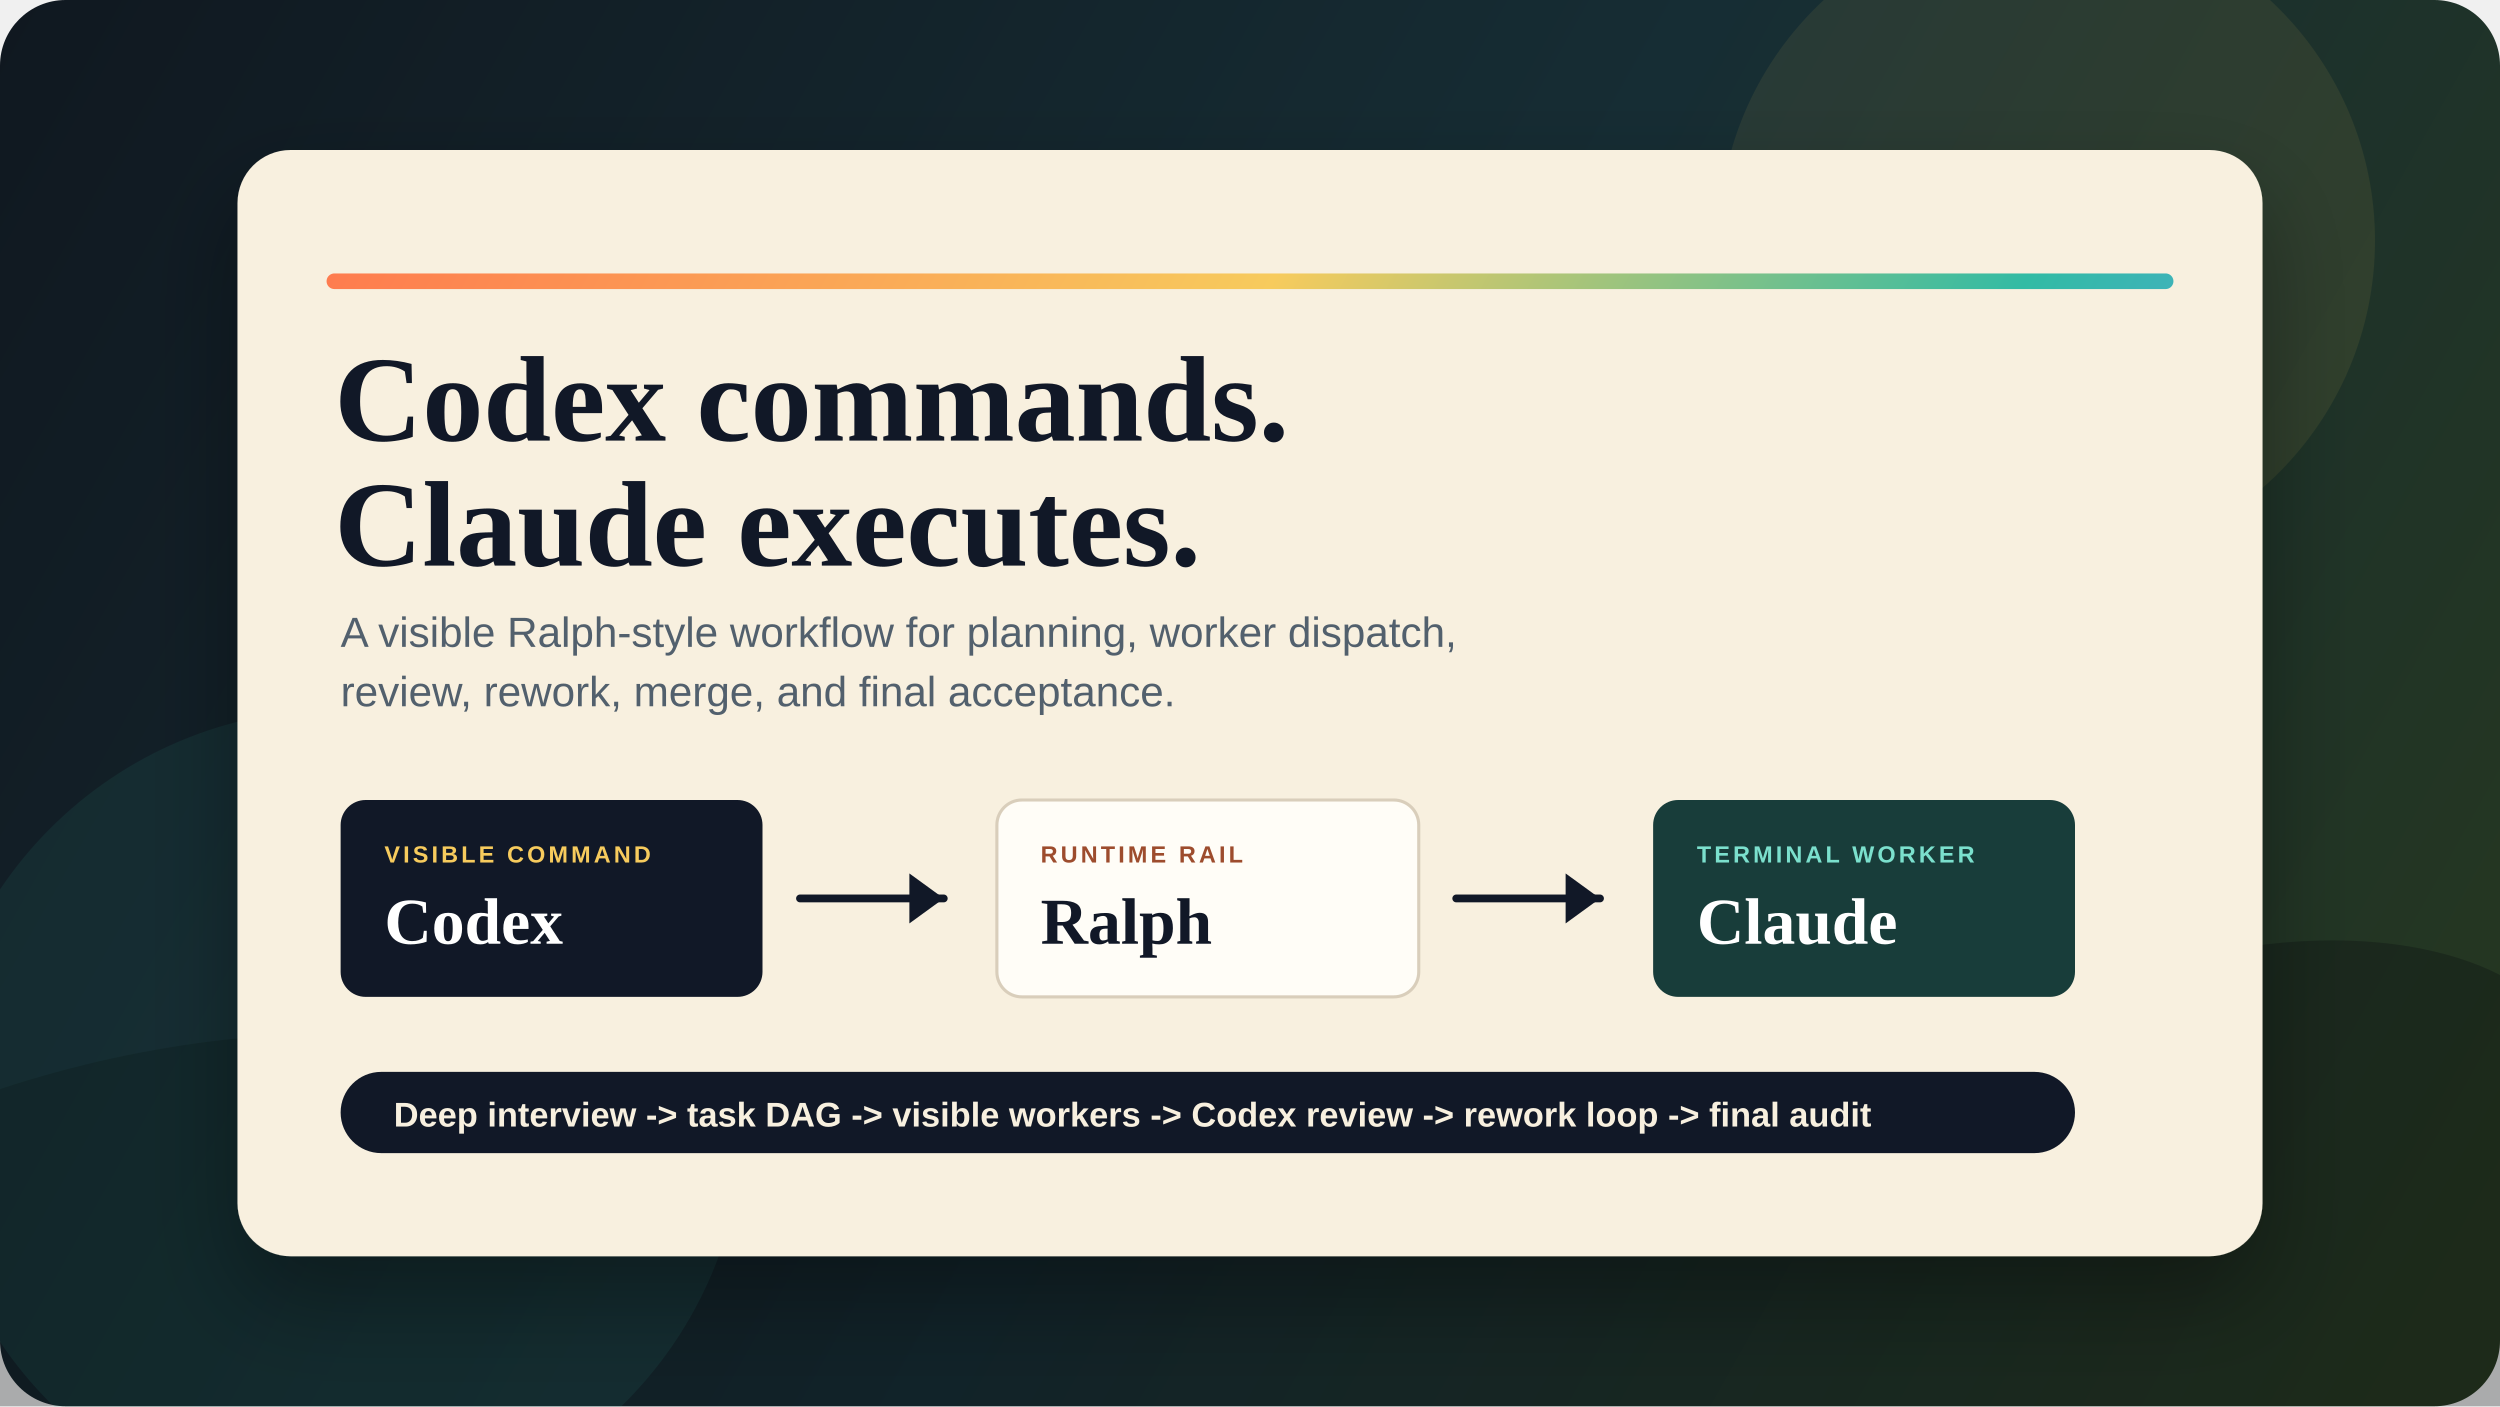
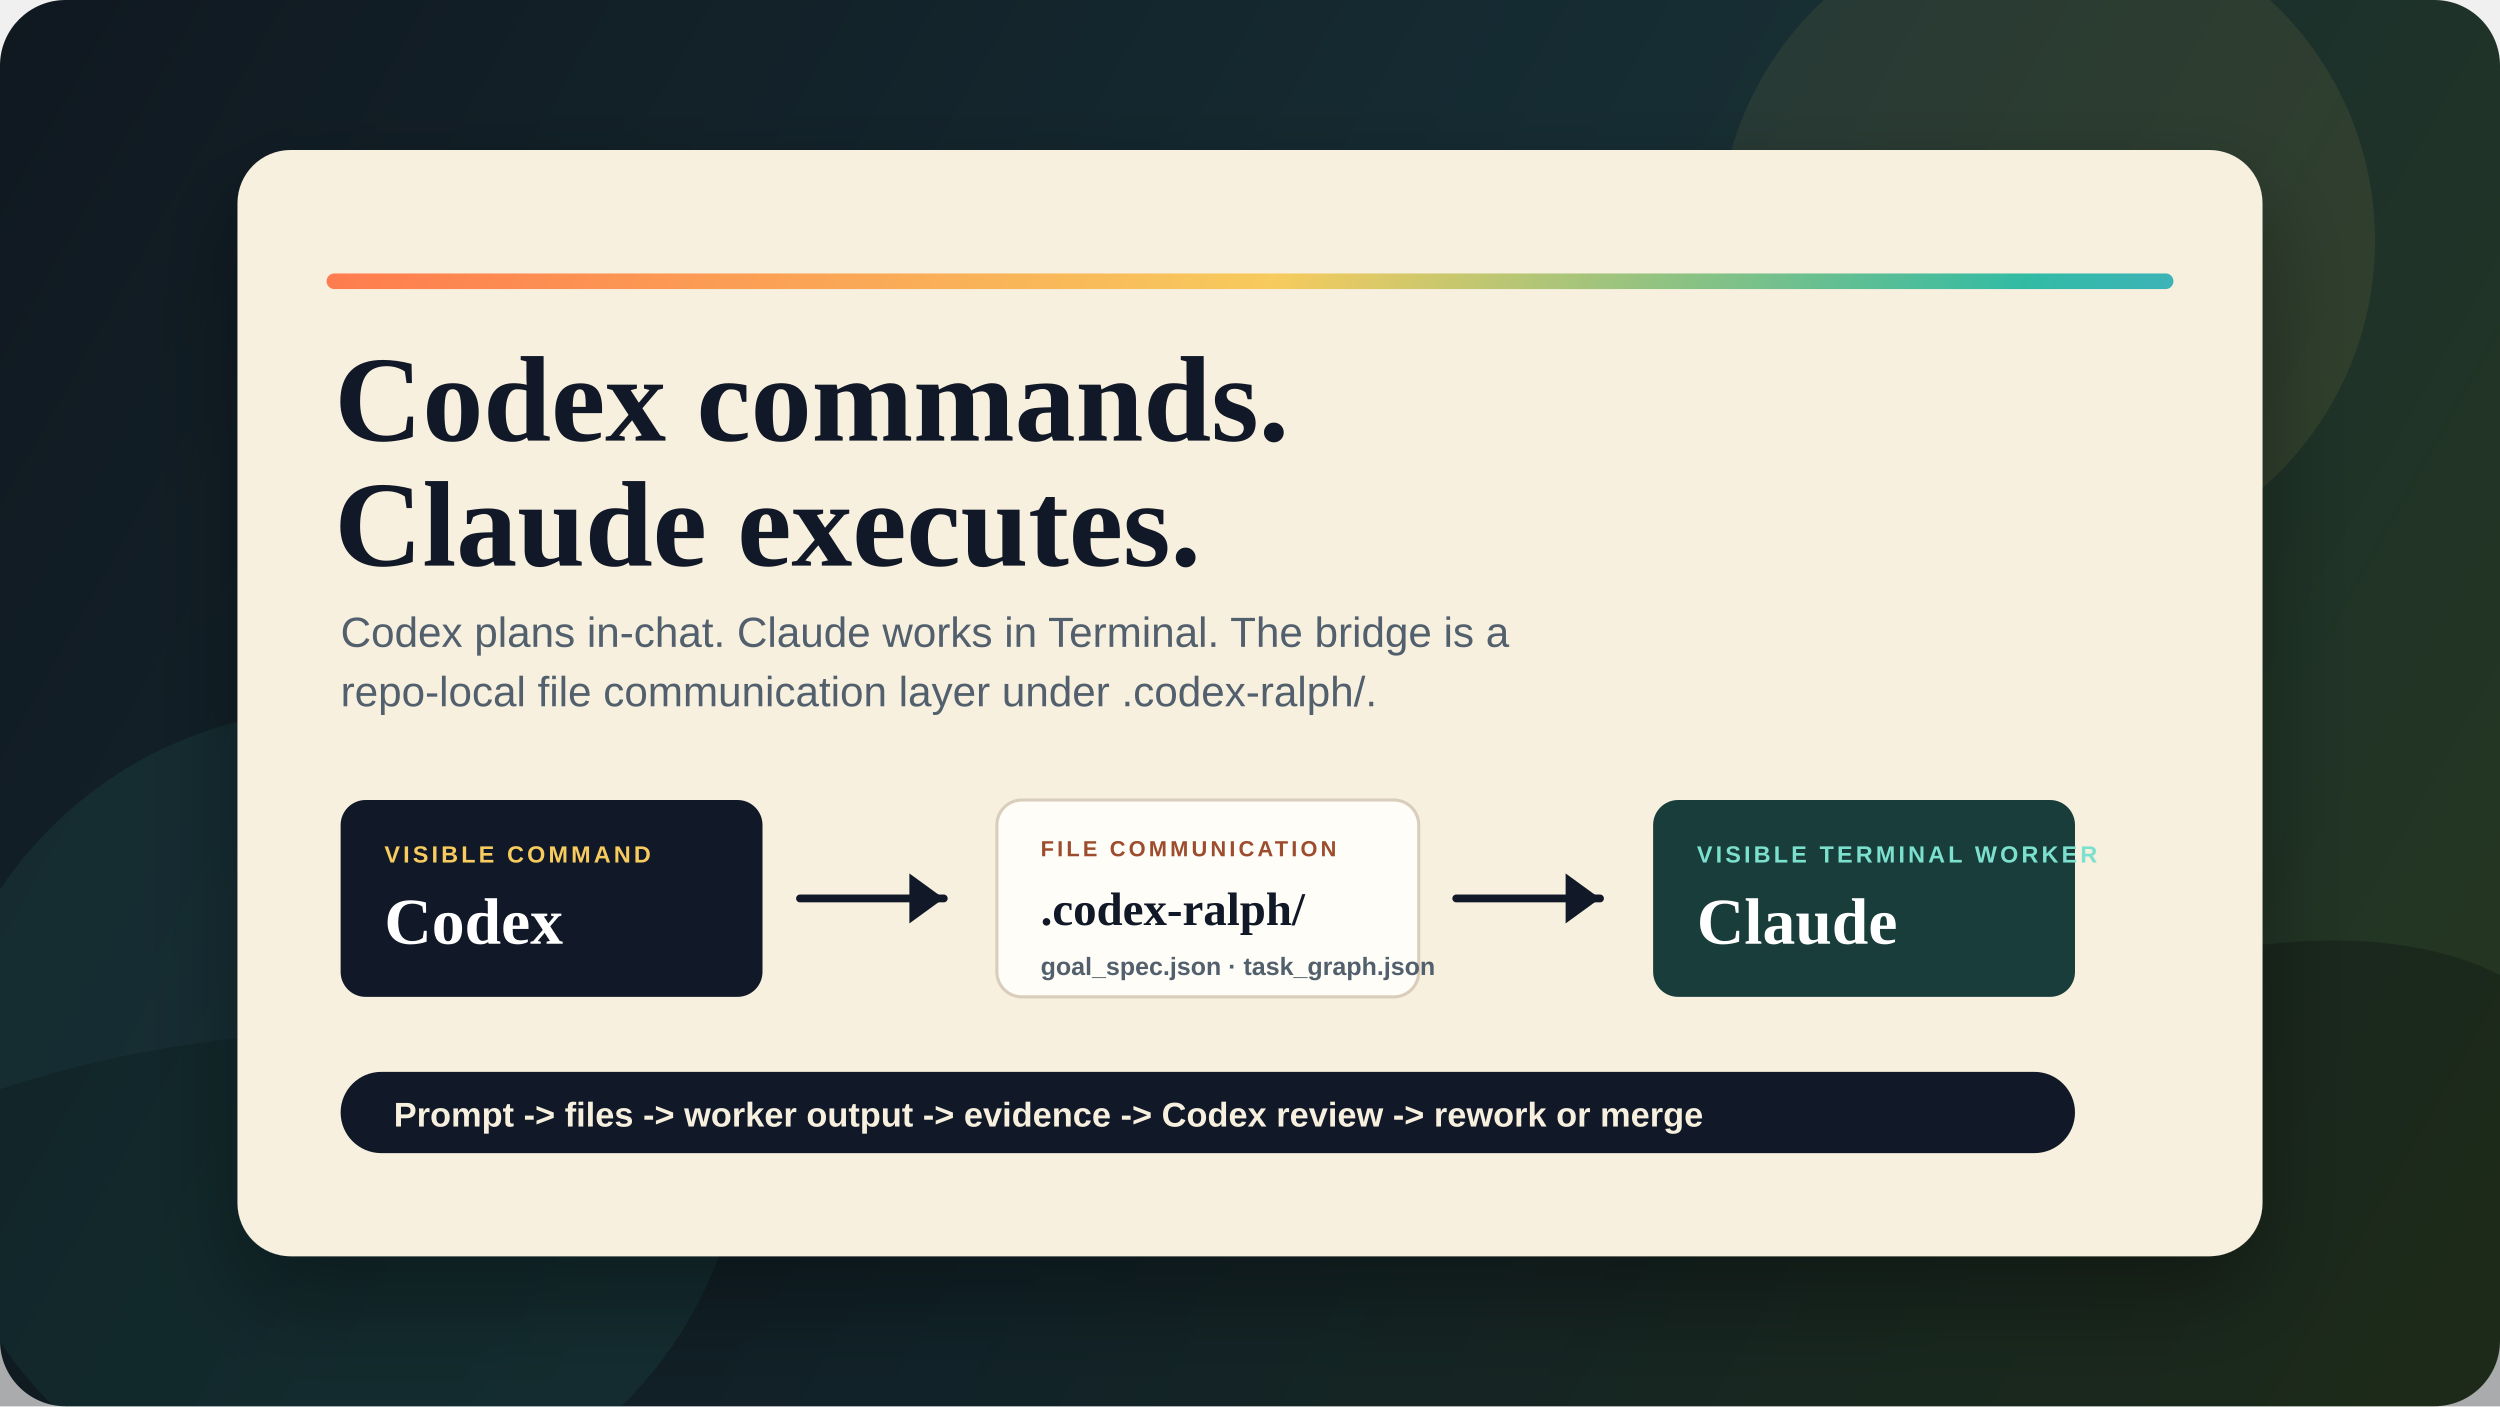
<svg xmlns="http://www.w3.org/2000/svg" width="1600" height="900" viewBox="0 0 1600 900" fill="none" role="img" aria-labelledby="title desc">
  <defs>
    <linearGradient id="bg" x1="0" y1="0" x2="1600" y2="900" gradientUnits="userSpaceOnUse">
      <stop stop-color="#101820" />
      <stop offset="0.52" stop-color="#162D34" />
      <stop offset="1" stop-color="#27381E" />
    </linearGradient>
    <linearGradient id="ribbon" x1="180" y1="108" x2="1420" y2="780" gradientUnits="userSpaceOnUse">
      <stop stop-color="#FF734D" />
      <stop offset="0.42" stop-color="#F7CB5D" />
      <stop offset="0.72" stop-color="#32BBA4" />
      <stop offset="1" stop-color="#6697FF" />
    </linearGradient>
    <filter id="cardShadow" x="0" y="0" width="1600" height="900" filterUnits="userSpaceOnUse" color-interpolation-filters="sRGB">
      <feDropShadow dx="0" dy="28" stdDeviation="30" flood-color="#03060A" flood-opacity="0.34" />
    </filter>
  </defs>
  <rect width="1600" height="900" rx="42" fill="url(#bg)" />
  <path d="M0 697C194 633 382 661 566 725C798 806 1035 799 1252 674C1408 584 1538 592 1600 624V900H0V697Z" fill="#070A0E" fill-opacity="0.3" />
  <circle cx="1310" cy="154" r="210" fill="#F7CB5D" fill-opacity="0.08" />
  <circle cx="216" cy="714" r="260" fill="#32BBA4" fill-opacity="0.08" />
  <g filter="url(#cardShadow)">
    <rect x="152" y="96" width="1296" height="708" rx="34" fill="#F8F0DF" />
  </g>
  <path d="M214 180H1386" stroke="url(#ribbon)" stroke-width="10" stroke-linecap="round" />
  <text x="214" y="282" fill="#111827" font-family="Georgia, 'Times New Roman', serif" font-size="78" font-weight="700">Codex commands.</text>
  <text x="214" y="362" fill="#111827" font-family="Georgia, 'Times New Roman', serif" font-size="78" font-weight="700">Claude executes.</text>
-   <text x="218" y="414" fill="#52606D" font-family="'Helvetica Neue', Arial, sans-serif" font-size="27" font-weight="500">A visible Ralph-style workflow for planning, worker dispatch,</text>
-   <text x="218" y="452" fill="#52606D" font-family="'Helvetica Neue', Arial, sans-serif" font-size="27" font-weight="500">review, rework, merge, and final acceptance.</text>
+   <text x="218" y="414" fill="#52606D" font-family="'Helvetica Neue', Arial, sans-serif" font-size="27" font-weight="500">Codex plans in-chat. Claude works in Terminal. The bridge is a</text>
+   <text x="218" y="452" fill="#52606D" font-family="'Helvetica Neue', Arial, sans-serif" font-size="27" font-weight="500">repo-local file communication layer under .codex-ralph/.</text>
  <g>
    <rect x="218" y="512" width="270" height="126" rx="16" fill="#111827" />
    <text x="246" y="552" fill="#F7CB5D" font-family="'Helvetica Neue', Arial, sans-serif" font-size="15" font-weight="800" letter-spacing="2">VISIBLE COMMAND</text>
    <text x="246" y="604" fill="#FFFFFF" font-family="Georgia, 'Times New Roman', serif" font-size="42" font-weight="700">Codex</text>
  </g>
  <path d="M512 575H604" stroke="#111827" stroke-width="5" stroke-linecap="round" />
  <path d="M604 575L582 559V591L604 575Z" fill="#111827" />
  <g>
    <rect x="638" y="512" width="270" height="126" rx="16" fill="#FFFDF7" stroke="#D9CEBB" stroke-width="2" />
-     <text x="666" y="552" fill="#9D4C2D" font-family="'Helvetica Neue', Arial, sans-serif" font-size="15" font-weight="800" letter-spacing="2">RUNTIME RAIL</text>
-     <text x="666" y="604" fill="#111827" font-family="Georgia, 'Times New Roman', serif" font-size="42" font-weight="700">Ralph</text>
+     <text x="666" y="548" fill="#9D4C2D" font-family="'Helvetica Neue', Arial, sans-serif" font-size="14" font-weight="800" letter-spacing="2">FILE COMMUNICATION</text>
+     <text x="666" y="592" fill="#111827" font-family="Georgia, 'Times New Roman', serif" font-size="30" font-weight="700">.codex-ralph/</text>
+     <text x="666" y="624" fill="#52606D" font-family="'Helvetica Neue', Arial, sans-serif" font-size="16" font-weight="600">goal_spec.json · task_graph.json</text>
  </g>
  <path d="M932 575H1024" stroke="#111827" stroke-width="5" stroke-linecap="round" />
  <path d="M1024 575L1002 559V591L1024 575Z" fill="#111827" />
  <g>
    <rect x="1058" y="512" width="270" height="126" rx="16" fill="#183D3A" />
-     <text x="1086" y="552" fill="#7BE0CD" font-family="'Helvetica Neue', Arial, sans-serif" font-size="15" font-weight="800" letter-spacing="2">TERMINAL WORKER</text>
+     <text x="1086" y="552" fill="#7BE0CD" font-family="'Helvetica Neue', Arial, sans-serif" font-size="15" font-weight="800" letter-spacing="2">VISIBLE TERMINAL WORKER</text>
    <text x="1086" y="604" fill="#FFFFFF" font-family="Georgia, 'Times New Roman', serif" font-size="42" font-weight="700">Claude</text>
  </g>
  <g>
    <rect x="218" y="686" width="1110" height="52" rx="26" fill="#111827" />
-     <text x="252" y="721" fill="#F8F0DF" font-family="'Helvetica Neue', Arial, sans-serif" font-size="22" font-weight="600">Deep interview -&gt; task DAG -&gt; visible workers -&gt; Codex review -&gt; rework loop -&gt; final audit</text>
+     <text x="252" y="721" fill="#F8F0DF" font-family="'Helvetica Neue', Arial, sans-serif" font-size="22" font-weight="600">Prompt -&gt; files -&gt; worker output -&gt; evidence -&gt; Codex review -&gt; rework or merge</text>
  </g>
</svg>
